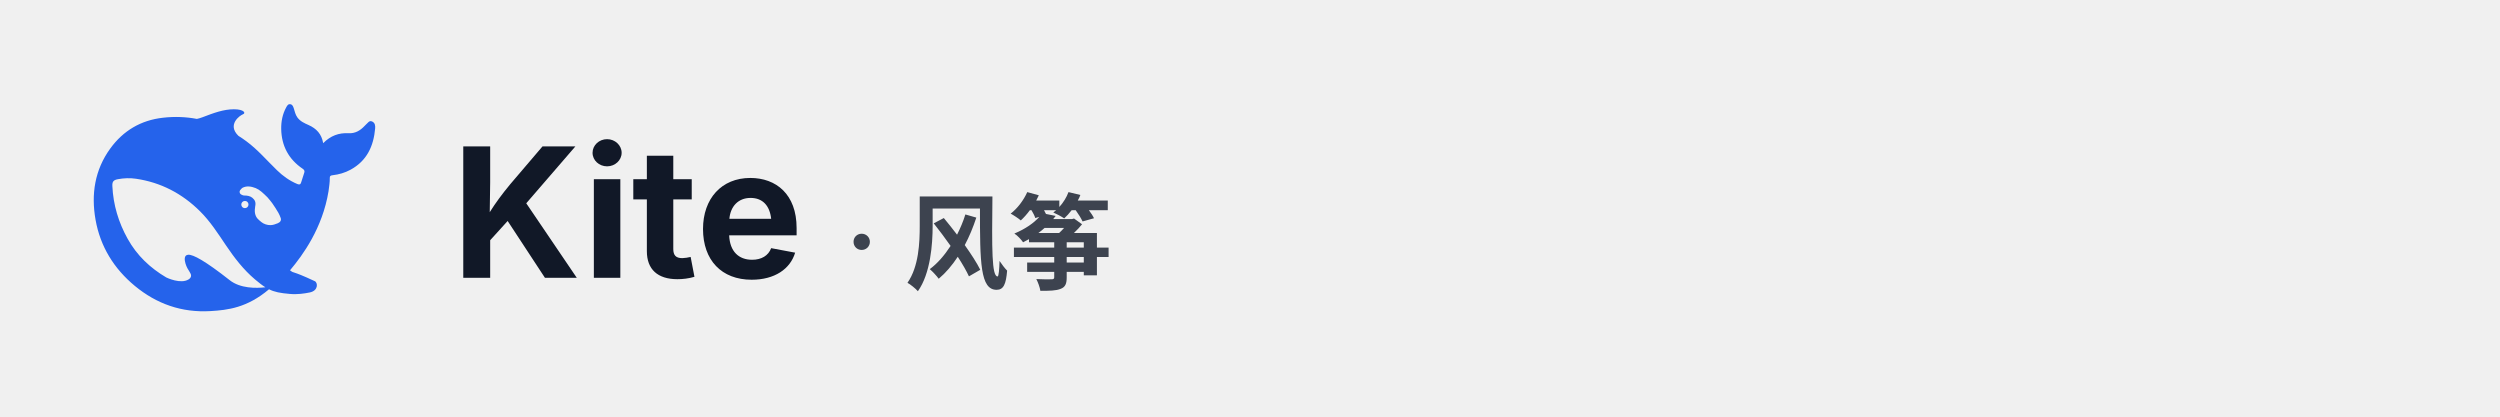
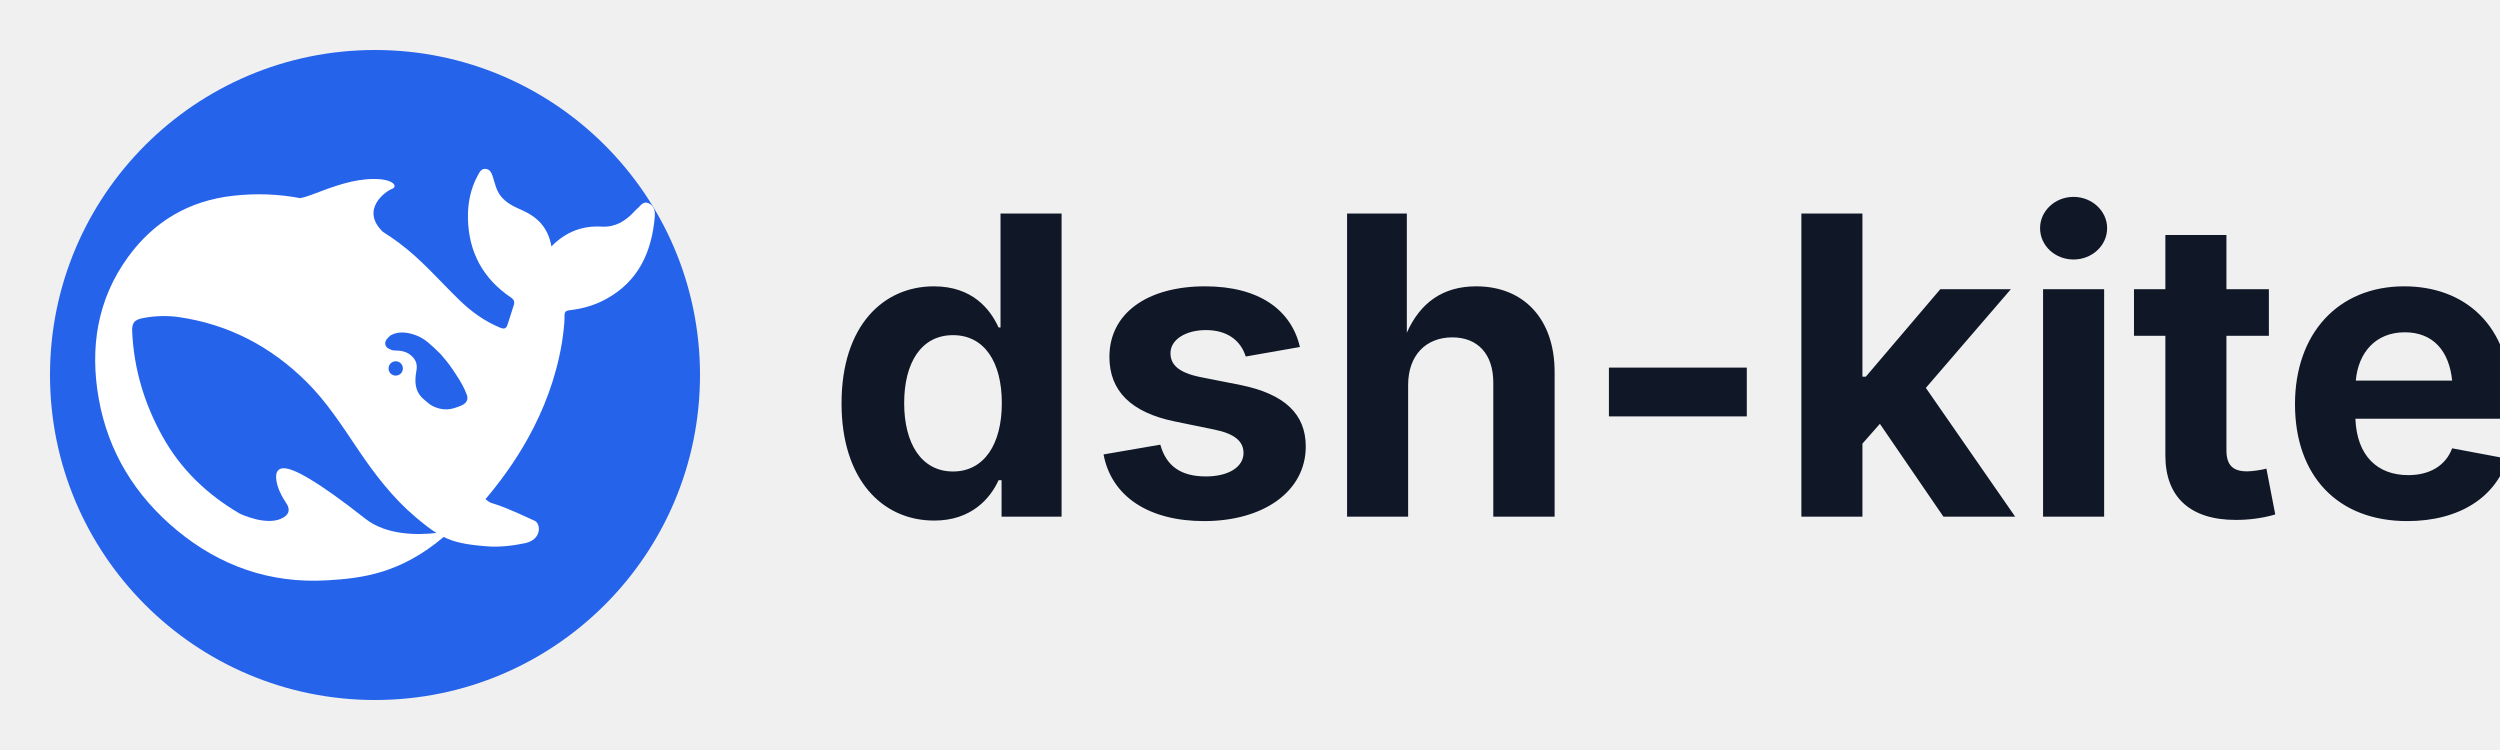
- <svg xmlns="http://www.w3.org/2000/svg" viewBox="0 0 720 120" role="img" aria-labelledby="title">
+ <svg xmlns="http://www.w3.org/2000/svg" viewBox="0 0 300 90" role="img" aria-labelledby="title">
  <style>
-     .wordmark { fill: #111827; }
+     .wordmark { fill: #101828; }
    @media (prefers-color-scheme: dark) {
      .wordmark { fill: #f0f6fc; }
    }
  </style>
-   <g transform="translate(27 30) scale(3.5)" fill="#2563eb">
-     <path d="M22.917 1.43C22.671 1.31 22.566 1.539 22.422 1.655C22.373 1.693 22.332 1.742 22.29 1.787C21.932 2.17 21.513 2.421 20.966 2.391C20.166 2.346 19.483 2.598 18.879 3.21C18.75 2.455 18.324 2.005 17.675 1.716C17.335 1.566 16.992 1.415 16.754 1.089C16.588 0.856 16.542 0.597 16.459 0.342C16.406 0.188 16.354 0.03 16.176 0.004C15.984 -0.026 15.908 0.135 15.833 0.27C15.531 0.822 15.414 1.43 15.425 2.046C15.452 3.432 16.037 4.535 17.199 5.32C17.331 5.41 17.365 5.5 17.324 5.632C17.244 5.902 17.15 6.165 17.067 6.435C17.014 6.608 16.935 6.646 16.75 6.57C16.112 6.304 15.561 5.909 15.074 5.433C14.248 4.633 13.5 3.751 12.568 3.06C12.349 2.898 12.13 2.748 11.903 2.605C10.952 1.682 12.028 0.923 12.277 0.833C12.537 0.739 12.367 0.416 11.526 0.42C10.684 0.424 9.914 0.706 8.933 1.081C8.789 1.138 8.638 1.179 8.484 1.213C7.593 1.044 6.668 1.006 5.702 1.115C3.883 1.318 2.43 2.178 1.362 3.646C0.079 5.41 -0.223 7.415 0.147 9.506C0.535 11.71 1.66 13.535 3.389 14.962C5.181 16.441 7.246 17.166 9.601 17.027C11.032 16.944 12.624 16.753 14.421 15.232C14.874 15.458 15.35 15.548 16.138 15.615C16.746 15.672 17.331 15.585 17.784 15.491C18.493 15.341 18.444 14.684 18.188 14.564C16.108 13.595 16.565 13.989 16.15 13.67C17.206 12.42 18.82 10.198 19.318 7.172C19.367 6.838 19.43 6.368 19.422 6.097C19.418 5.932 19.456 5.868 19.645 5.849C20.166 5.789 20.671 5.647 21.136 5.391C22.483 4.655 23.027 3.446 23.155 1.997C23.174 1.776 23.151 1.547 22.917 1.43ZM11.175 14.474C9.159 12.889 8.182 12.367 7.778 12.39C7.401 12.412 7.469 12.845 7.552 13.126C7.639 13.404 7.752 13.595 7.91 13.84C8.02 14.001 8.095 14.241 7.801 14.422C7.152 14.823 6.023 14.287 5.97 14.26C4.657 13.486 3.559 12.466 2.785 11.069C2.037 9.725 1.603 8.283 1.532 6.744C1.513 6.372 1.622 6.241 1.992 6.173C2.479 6.083 2.981 6.064 3.468 6.136C5.525 6.436 7.276 7.356 8.744 8.813C9.582 9.642 10.216 10.634 10.869 11.602C11.563 12.631 12.31 13.611 13.262 14.415C13.598 14.696 13.866 14.91 14.123 15.068C13.349 15.155 12.058 15.173 11.175 14.475L11.175 14.474ZM12.141 8.26C12.141 8.095 12.273 7.963 12.439 7.963C12.476 7.963 12.511 7.971 12.541 7.982C12.582 7.997 12.62 8.019 12.65 8.053C12.704 8.106 12.733 8.181 12.733 8.26C12.733 8.425 12.601 8.556 12.435 8.556C12.27 8.556 12.141 8.425 12.141 8.26ZM15.142 9.799C14.949 9.878 14.757 9.945 14.572 9.953C14.284 9.968 13.972 9.851 13.802 9.709C13.537 9.487 13.348 9.363 13.27 8.977C13.236 8.812 13.255 8.556 13.284 8.41C13.352 8.094 13.277 7.892 13.055 7.708C12.873 7.558 12.643 7.516 12.39 7.516C12.296 7.516 12.209 7.475 12.145 7.441C12.039 7.389 11.952 7.257 12.035 7.096C12.062 7.043 12.19 6.916 12.22 6.893C12.563 6.698 12.96 6.762 13.326 6.908C13.665 7.047 13.922 7.302 14.292 7.663C14.669 8.098 14.738 8.218 14.953 8.545C15.123 8.801 15.277 9.063 15.383 9.364C15.447 9.551 15.364 9.705 15.142 9.799Z" />
+   <circle cx="45" cy="45" r="39" fill="#2563eb" />
+   <g transform="translate(11.42 20.26) scale(2.9)" fill="#fff">
+     <path d="M22.917 1.43C22.671 1.31 22.566 1.539 22.422 1.655C22.373 1.693 22.332 1.742 22.29 1.787C21.932 2.17 21.513 2.421 20.966 2.391C20.166 2.346 19.483 2.598 18.879 3.21C18.75 2.455 18.324 2.005 17.675 1.716C17.335 1.566 16.992 1.415 16.754 1.089C16.588 0.856 16.542 0.597 16.459 0.342C16.406 0.188 16.354 0.03 16.176 0.004C15.984 -0.026 15.908 0.135 15.833 0.27C15.531 0.822 15.414 1.43 15.425 2.046C15.452 3.432 16.037 4.535 17.199 5.32C17.331 5.41 17.365 5.5 17.324 5.632C17.244 5.902 17.15 6.165 17.067 6.435C17.014 6.608 16.935 6.646 16.75 6.57C16.112 6.304 15.562 5.909 15.074 5.433C14.248 4.633 13.5 3.751 12.568 3.06C12.349 2.898 12.13 2.748 11.903 2.605C10.952 1.682 12.028 0.923 12.277 0.833C12.537 0.739 12.367 0.416 11.526 0.42C10.684 0.424 9.914 0.706 8.933 1.081C8.789 1.138 8.638 1.179 8.484 1.213C7.593 1.044 6.668 1.006 5.702 1.115C3.883 1.318 2.43 2.178 1.362 3.646C0.079 5.41 -0.223 7.415 0.147 9.506C0.535 11.71 1.66 13.535 3.389 14.962C5.181 16.441 7.246 17.166 9.601 17.027C11.032 16.944 12.624 16.753 14.421 15.232C14.874 15.458 15.35 15.548 16.138 15.615C16.746 15.672 17.331 15.585 17.784 15.491C18.493 15.341 18.444 14.684 18.188 14.564C16.108 13.595 16.565 13.989 16.15 13.67C17.206 12.42 18.82 10.198 19.318 7.172C19.367 6.838 19.43 6.368 19.422 6.097C19.418 5.932 19.457 5.868 19.645 5.849C20.166 5.789 20.671 5.647 21.136 5.391C22.483 4.655 23.027 3.446 23.155 1.997C23.173 1.776 23.151 1.547 22.917 1.43ZM11.175 14.474C9.159 12.889 8.182 12.367 7.778 12.39C7.401 12.412 7.469 12.845 7.552 13.126C7.639 13.404 7.752 13.595 7.91 13.84C8.02 14.001 8.095 14.241 7.801 14.422C7.152 14.823 6.023 14.287 5.97 14.26C4.657 13.486 3.559 12.466 2.785 11.069C2.037 9.725 1.603 8.283 1.532 6.744C1.513 6.372 1.622 6.241 1.992 6.173C2.479 6.083 2.981 6.064 3.468 6.136C5.525 6.436 7.276 7.356 8.744 8.813C9.582 9.642 10.216 10.634 10.869 11.602C11.563 12.631 12.31 13.611 13.262 14.415C13.598 14.696 13.866 14.91 14.123 15.068C13.349 15.155 12.058 15.173 11.175 14.475L11.175 14.474ZM12.141 8.26C12.141 8.095 12.273 7.963 12.439 7.963C12.476 7.963 12.511 7.971 12.541 7.982C12.582 7.997 12.62 8.019 12.65 8.053C12.704 8.106 12.733 8.181 12.733 8.26C12.733 8.425 12.601 8.556 12.435 8.556C12.27 8.556 12.141 8.425 12.141 8.26ZM15.142 9.799C14.949 9.878 14.757 9.945 14.572 9.953C14.284 9.968 13.972 9.851 13.802 9.709C13.537 9.487 13.348 9.363 13.27 8.977C13.236 8.812 13.255 8.556 13.284 8.41C13.352 8.094 13.277 7.892 13.055 7.708C12.873 7.558 12.643 7.516 12.39 7.516C12.295 7.516 12.209 7.475 12.145 7.441C12.039 7.389 11.952 7.257 12.035 7.096C12.062 7.043 12.19 6.916 12.22 6.893C12.563 6.698 12.959 6.762 13.326 6.908C13.665 7.047 13.922 7.302 14.292 7.663C14.669 8.098 14.738 8.218 14.953 8.545C15.122 8.801 15.277 9.063 15.383 9.364C15.447 9.551 15.364 9.705 15.142 9.799Z" />
  </g>
-   <text class="wordmark" x="130" y="80" font-family="-apple-system, BlinkMacSystemFont, 'Segoe UI', sans-serif" font-size="52" font-weight="700">Kite<tspan font-size="30" dx="12" font-weight="600" fill-opacity="0.8">· 风筝</tspan>
-   </text>
+   <text class="wordmark" x="99" y="62" font-family="Inter, -apple-system, BlinkMacSystemFont, 'Segoe UI', sans-serif" font-size="50" font-weight="700">dsh-kite</text>
</svg>
